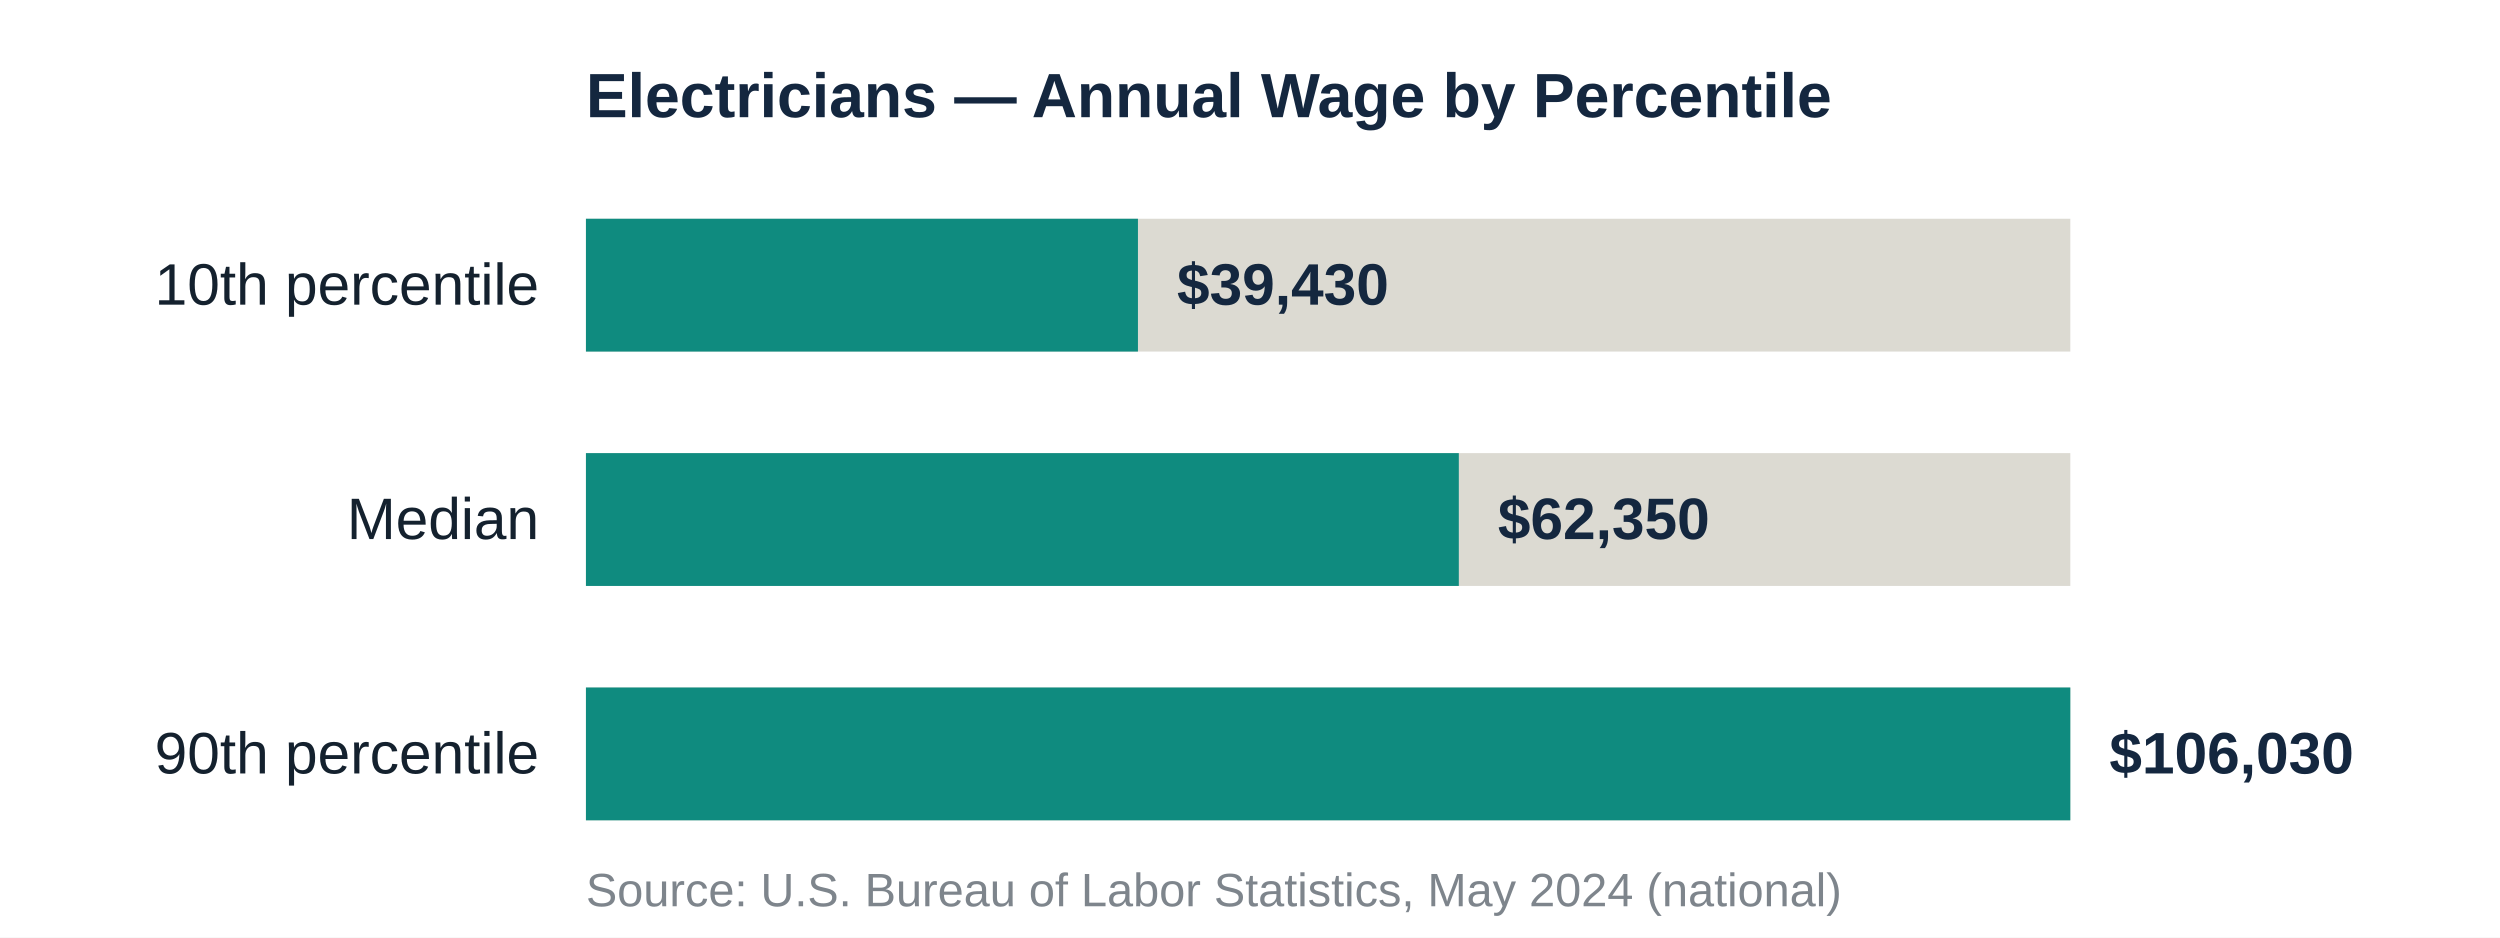
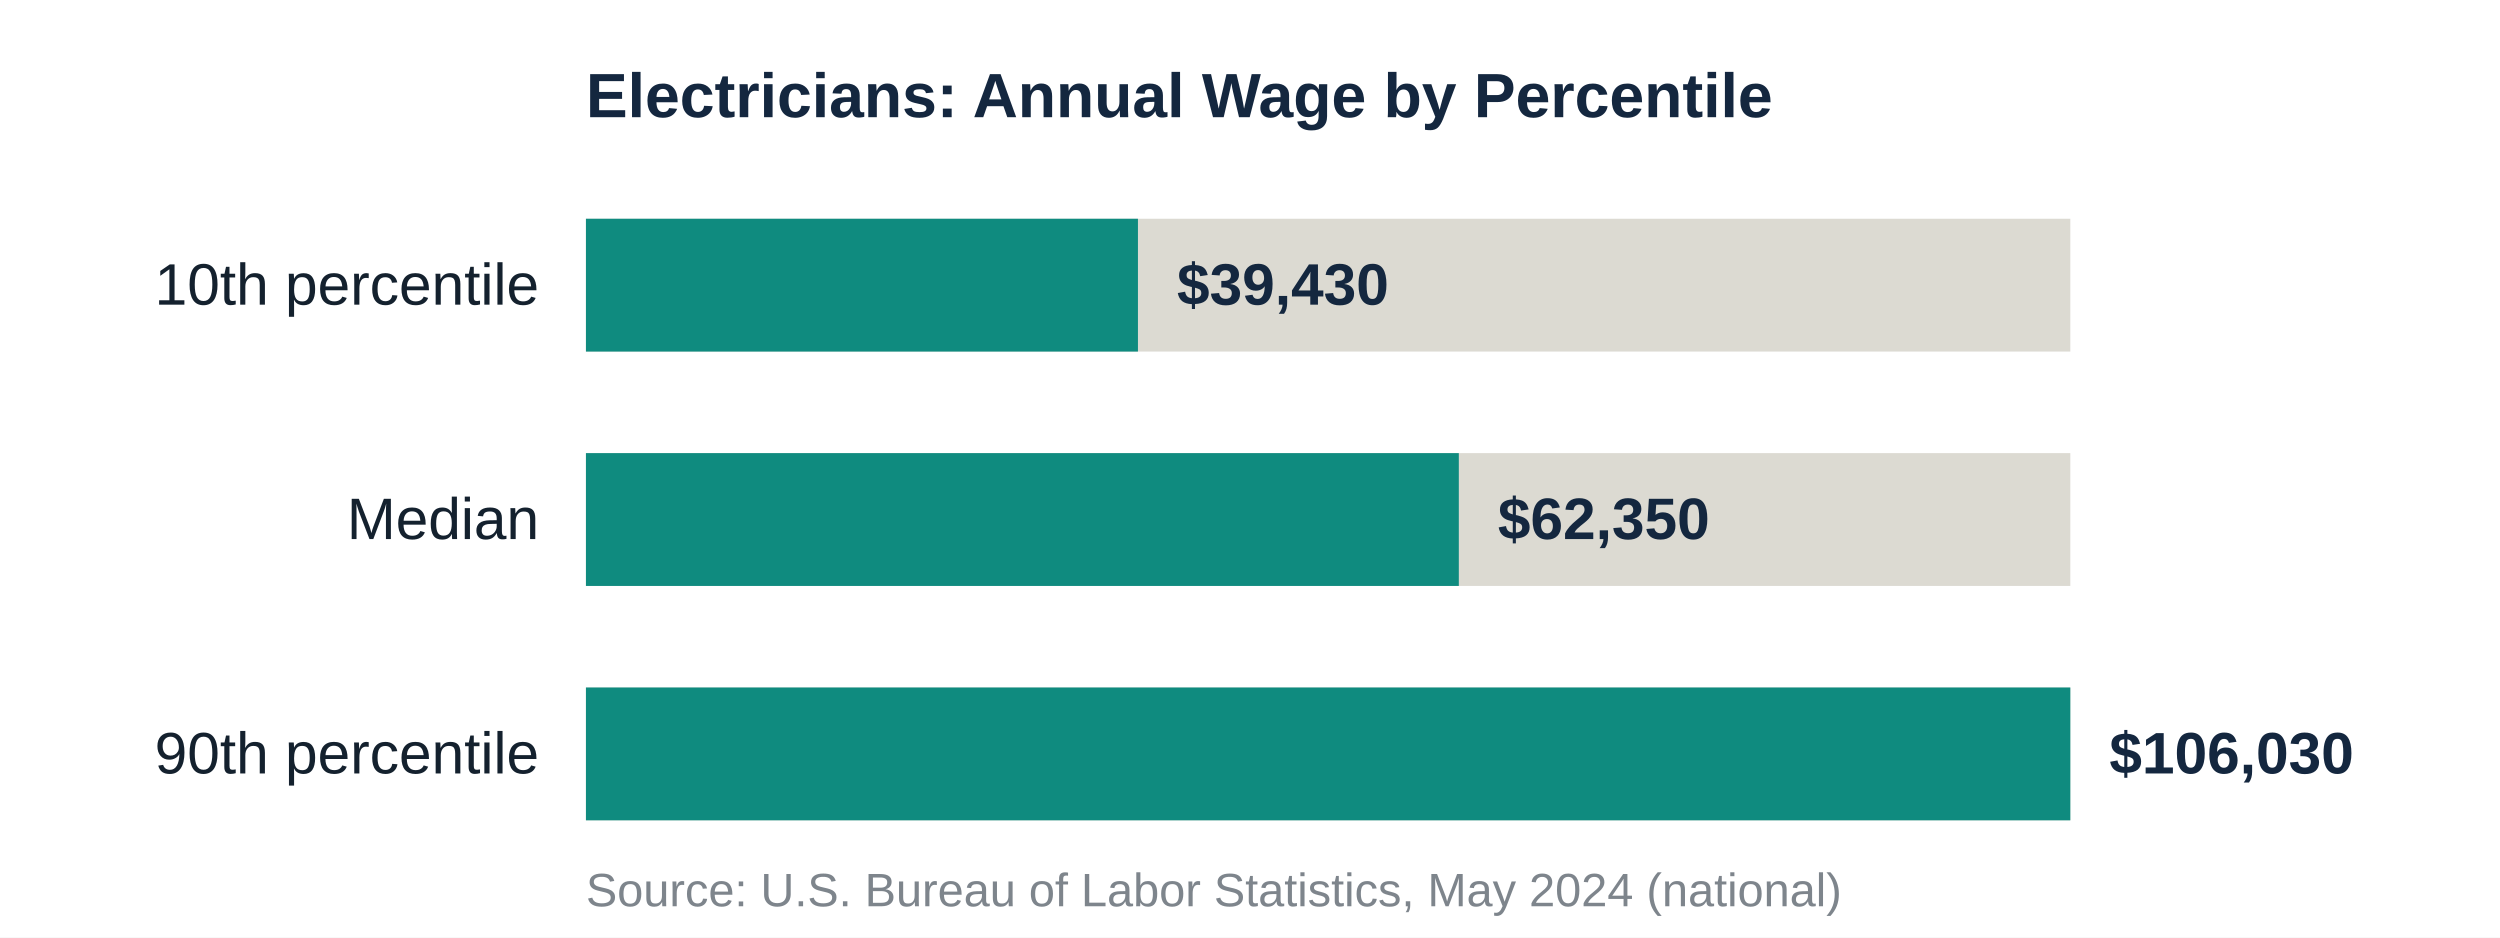
<svg xmlns="http://www.w3.org/2000/svg" viewBox="0 0 640 240" font-family="Arial, sans-serif">
  <rect x="0" y="0" width="640" height="240" fill="white" />
-   <text x="150" y="30" font-size="16" font-weight="700" fill="#14273f">Electricians — Annual Wage by Percentile</text>
+   <text x="150" y="30" font-size="16" font-weight="700" fill="#14273f">Electricians: Annual Wage by Percentile</text>
  <text x="138" y="78" text-anchor="end" font-size="15" fill="#14212e" font-family="Arial, sans-serif">10th percentile</text>
  <rect x="150" y="56" width="380" height="34" fill="#dcdad2" />
  <rect x="150" y="56" width="141.313" height="34" fill="#0f8b7f" />
  <text x="301.313" y="78" font-size="15" font-weight="700" fill="#14273f" font-family="Arial, sans-serif">$39,430</text>
  <text x="138" y="138" text-anchor="end" font-size="15" fill="#14212e" font-family="Arial, sans-serif">Median</text>
  <rect x="150" y="116" width="380" height="34" fill="#dcdad2" />
  <rect x="150" y="116" width="223.456" height="34" fill="#0f8b7f" />
  <text x="383.456" y="138" font-size="15" font-weight="700" fill="#14273f" font-family="Arial, sans-serif">$62,350</text>
  <text x="138" y="198" text-anchor="end" font-size="15" fill="#14212e" font-family="Arial, sans-serif">90th percentile</text>
  <rect x="150" y="176" width="380" height="34" fill="#dcdad2" />
  <rect x="150" y="176" width="380" height="34" fill="#0f8b7f" />
  <text x="540" y="198" font-size="15" font-weight="700" fill="#14273f" font-family="Arial, sans-serif">$106,030</text>
  <text x="150" y="232" font-size="12" fill="#14212e" opacity="0.55">Source: U.S. Bureau of Labor Statistics, May 2024 (national)</text>
</svg>
